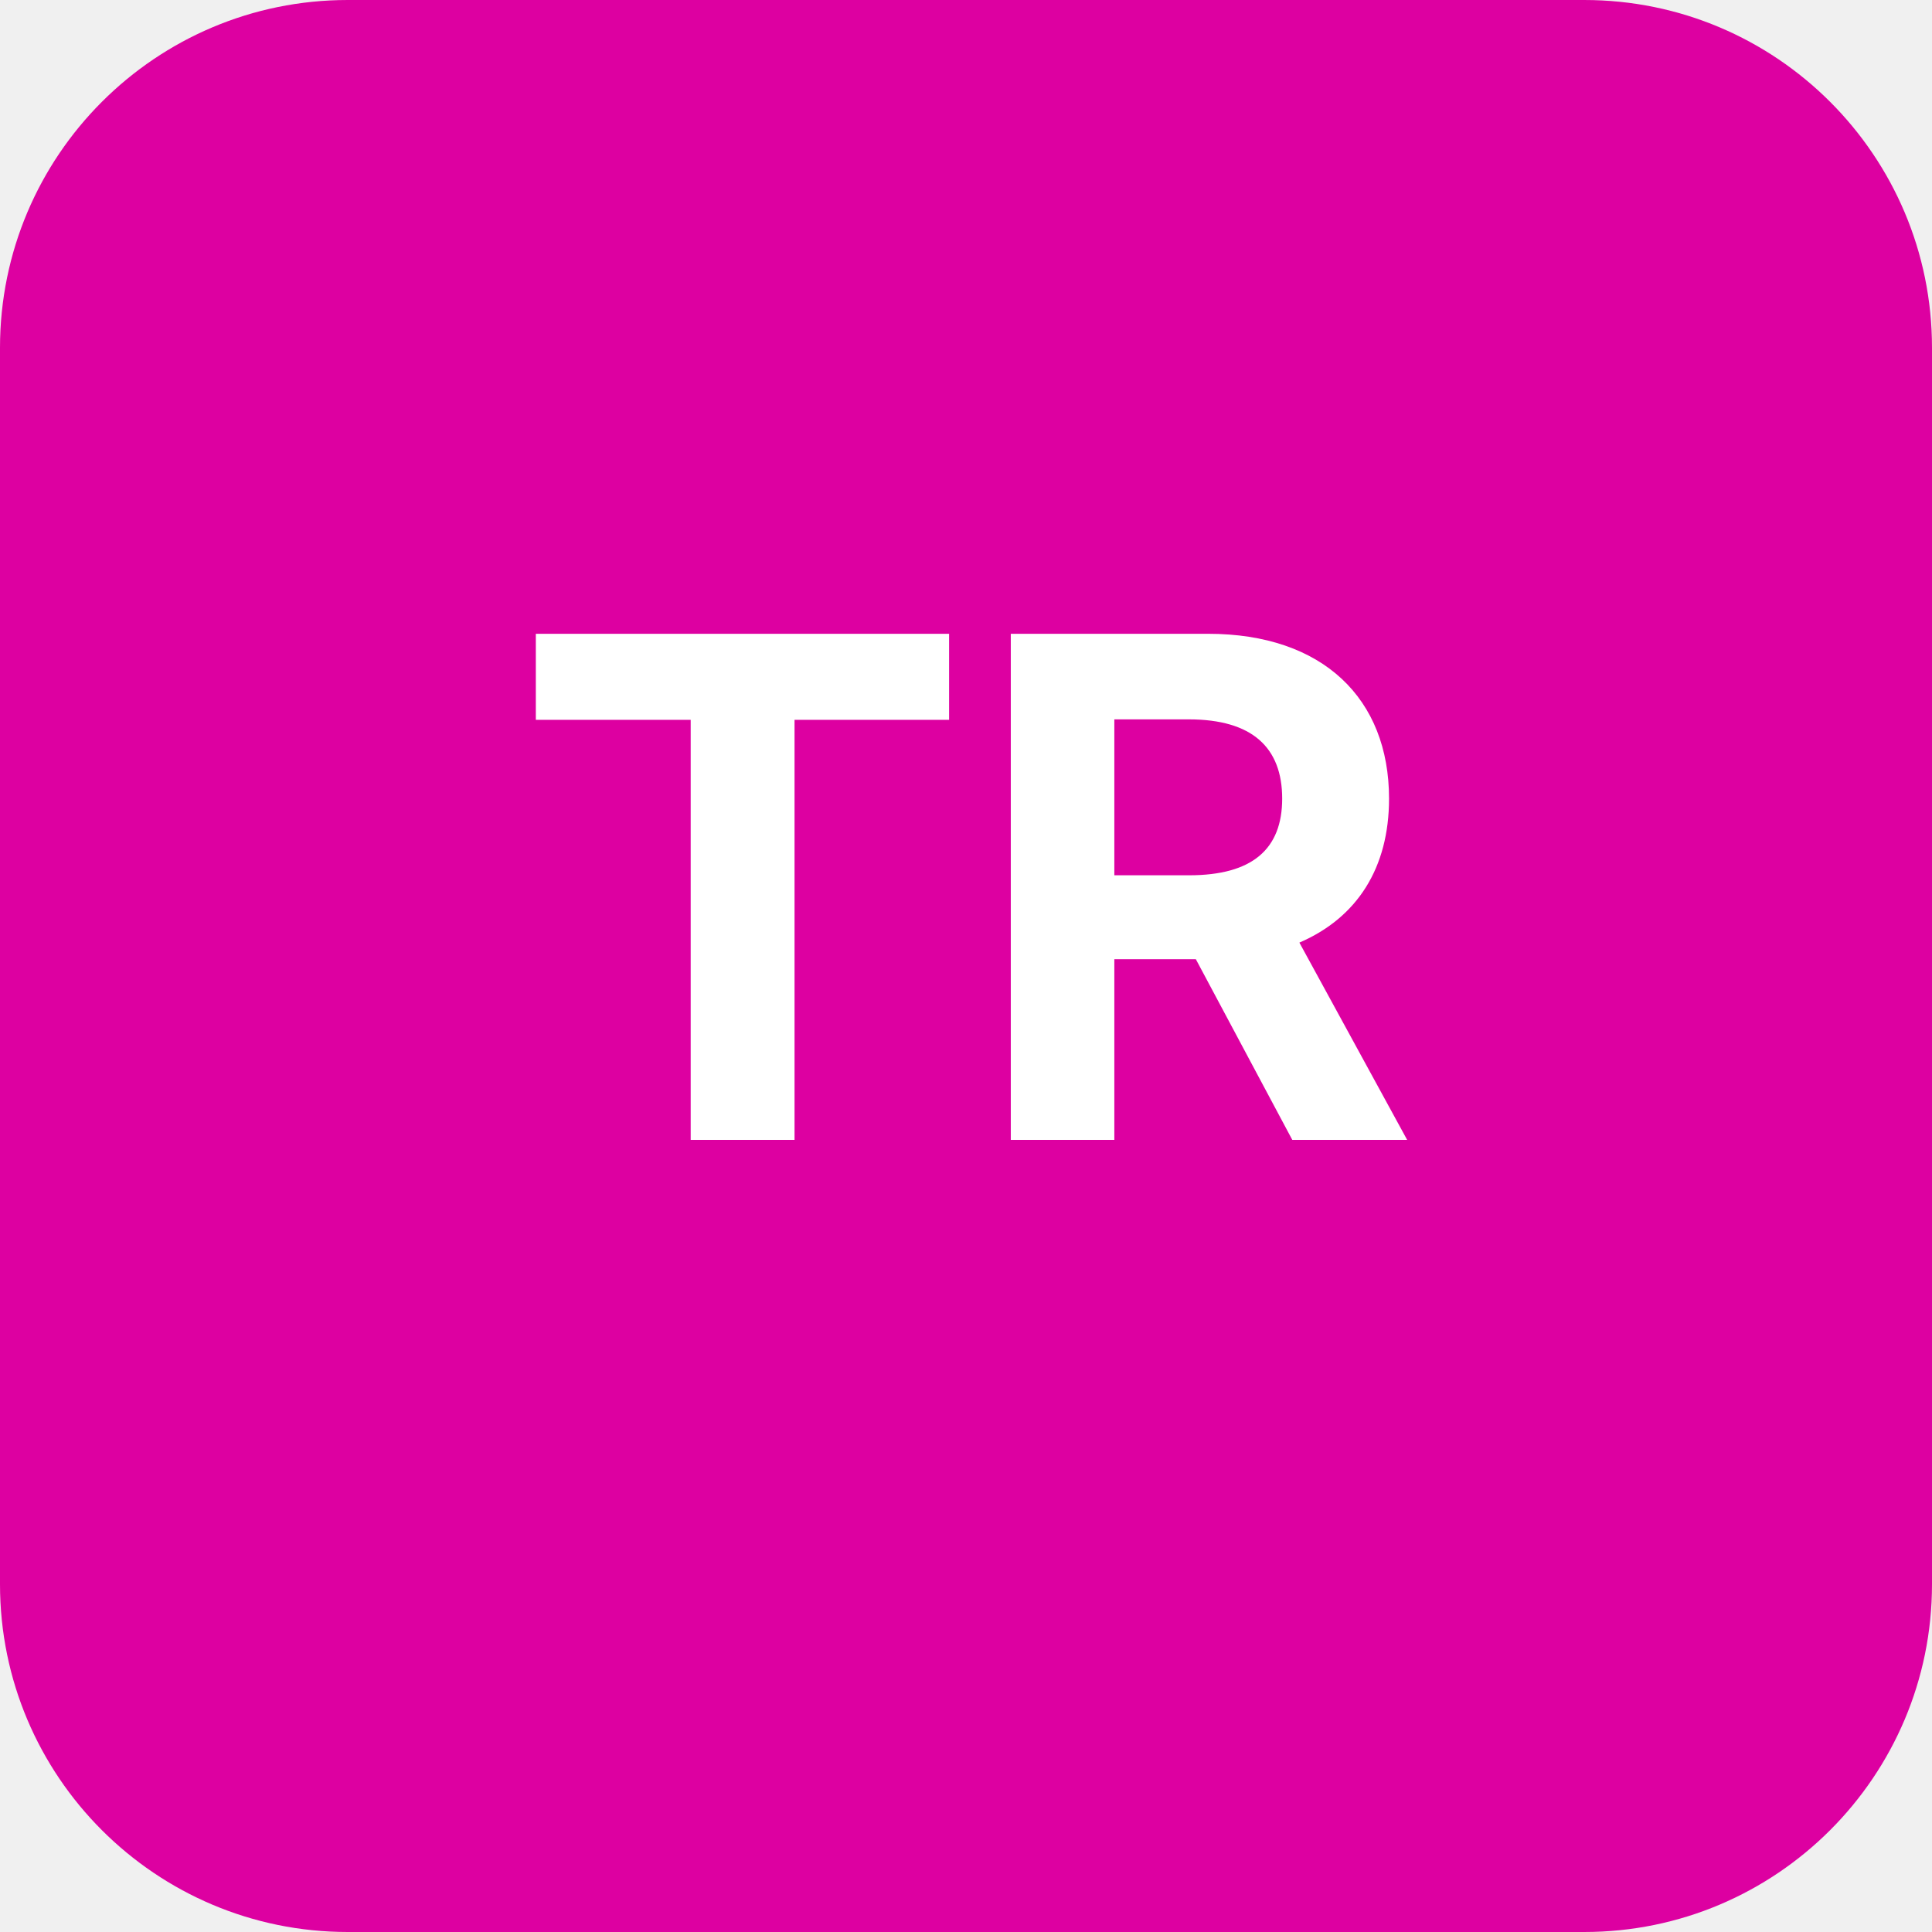
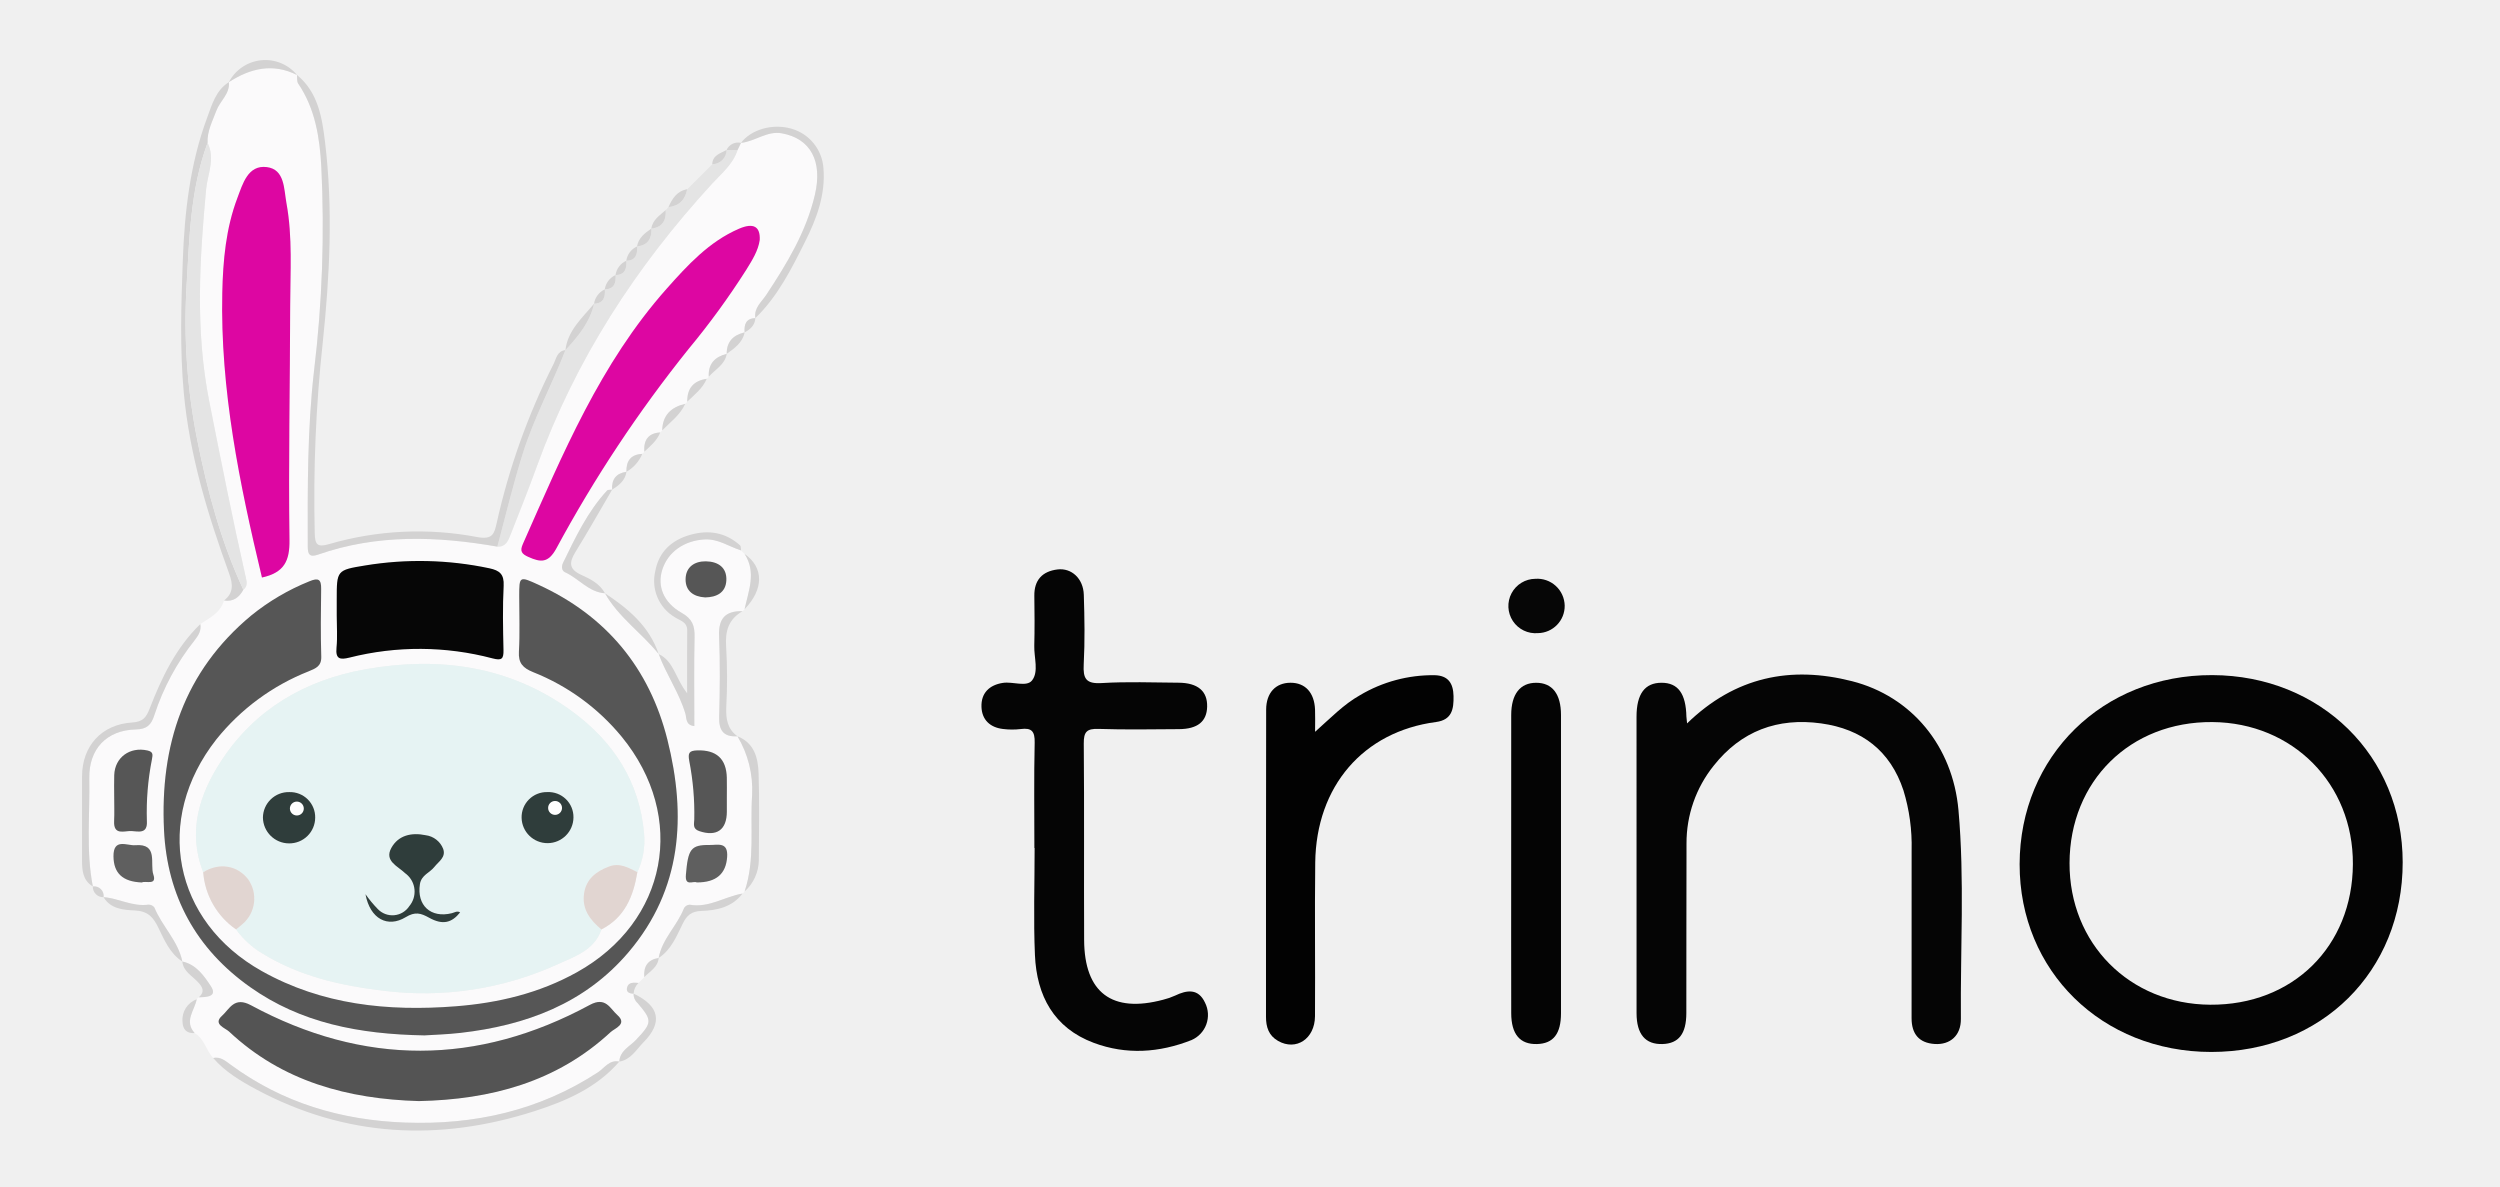
- <svg xmlns="http://www.w3.org/2000/svg" width="200" height="200" viewBox="0 0 200 200">
-   <rect width="200" height="200" rx="36" fill="#dd00a1" />
-   <text x="100" y="118" font-family="system-ui, -apple-system, sans-serif" font-size="72" font-weight="700" fill="white" text-anchor="middle" letter-spacing="-1">TR</text>
+ <svg xmlns="http://www.w3.org/2000/svg" id="Layer_1" data-name="Layer 1" viewBox="0 0 612 290.402">
+   <defs>
+     <style>.cls-1{fill:#fbfafb;}.cls-2{fill:#040404;}.cls-3{fill:#050505;}.cls-4{fill:#020202;}.cls-5{fill:#e4e4e4;}.cls-6{fill:#d3d2d2;}.cls-7{fill:#060606;}.cls-8{fill:#e6f3f3;}.cls-9{fill:#565656;}.cls-10{fill:#dd06a2;}.cls-11{fill:#545454;}.cls-12{fill:#e1d5d1;}.cls-13{fill:#5f5f5f;}.cls-14{fill:#2f3d3b;}.cls-15{fill:#fff;}</style>
+   </defs>
+   <path class="cls-1" d="M173.505,92.216a1.907,1.907,0,0,1-.499.516q-4.84.72-4.762,5.598a1.814,1.814,0,0,1-.503.526c-3.457.806-5.545,2.789-5.631,6.5a2.114,2.114,0,0,1-.487.503c-2.993.181-4.079,1.929-3.9,4.719a1.869,1.869,0,0,1-.491.531c-2.812.132-3.959,1.725-3.884,4.394l.013-.015c-2.553.36-3.666,1.871-3.518,4.389l.011-.012c-.423.065-1.017-.026-1.245.22-4.777,5.164-7.728,11.447-10.765,17.673-.414.849-.393,1.932.469,2.322,3.372,1.524,5.775,4.877,9.789,5.164l-.014-.013c3.331,5.892,9.008,9.717,13.16,14.885l-.003-.005c1.844,5.023,5.023,9.446,6.549,14.631.302,1.028-.005,2.791,2.181,2.999,0-7.33-.102-14.58.052-21.824.058-2.726-.542-4.415-3.173-5.901-4.495-2.538-5.984-6.597-4.733-10.54,1.401-4.414,5.393-7.102,10.248-7.419,3.44-.225,6.045,1.754,9.042,2.681l-.007-.005.883.881-.004-.006c2.918,4.51.956,9.017-.008,13.524a2.354,2.354,0,0,1-.487.483c-4.148-.099-5.934,1.716-5.757,6.04.271,6.625.196,13.273.019,19.904-.089,3.33,1.142,4.885,4.486,4.687l-.013-.012a25.404,25.404,0,0,1,3.594,14.372c-.53,7.887.757,15.904-1.846,23.635a1.977,1.977,0,0,1-.507.502c-4.347.733-8.242,3.576-12.943,2.729a1.678,1.678,0,0,0-1.371.829c-1.644,4.291-5.373,7.522-6.211,12.21l.01-.01c-2.695.431-3.743,2.094-3.529,4.701q-.702.707-1.407,1.414c-1.149-.061-2.486-.284-2.823,1.2-.246,1.084.646,1.436,1.622,1.435l-.011-.012a2.917,2.917,0,0,0,.984,2.316c3.658,4.298,3.554,4.795-.363,8.978-1.529,1.633-3.961,2.653-4.127,5.356l.01-.01c-2.447-.522-3.621,1.575-5.25,2.636-14.374,9.364-30.198,12.914-47.213,12.289-15.658-.576-30.007-4.833-42.687-14.17-1.33-.979-2.498-2.003-4.278-1.639-1.726-1.876-2.146-4.718-4.539-6.102-2.616-2.931-.016-5.535.516-8.269a1.973,1.973,0,0,1,.515-.491c1.887-.009,4.631-.156,2.956-2.701-1.619-2.461-3.556-5.338-6.996-6.057l.011.012c-1.031-5.049-4.96-8.613-6.848-13.231a1.749,1.749,0,0,0-1.477-.696c-3.865.541-7.264-1.562-10.973-1.835l.012.012a2.344,2.344,0,0,0-2.642-2.637l.011.011c-1.71-8.782-.686-17.658-.863-26.489-.143-7.154,4.242-11.793,11.371-11.951,2.711-.06,3.791-1.088,4.56-3.531a58.559,58.559,0,0,1,9.867-18.325c.946-1.218,1.657-2.367,1.374-3.942,2.327-1.528,4.94-2.771,5.803-5.769,2.272.359,3.714-.758,4.732-2.634,1.14-.896.825-2.029.562-3.188-3.229-14.241-6.063-28.56-8.901-42.884-3.434-17.328-2.392-34.566-.775-51.928.346-3.711,2.3-7.552.356-11.387-.136-2.859,1.195-5.295,2.146-7.87.89-2.41,3.351-4.121,3.081-7.016l-.01.01c5.265-3.397,10.746-4.73,16.681-1.747l-.015-.015c.088.71-.06,1.579.298,2.106C77.172,26.59,78.268,33.737,78.654,40.756a295.07,295.07,0,0,1-1.776,49.998c-1.65,14.326-1.577,28.68-1.542,43.05.005,1.87.415,2.703,2.541,1.961,14.42-5.038,29.107-4.524,43.878-1.949,2.098.102,2.67-1.513,3.252-2.995,2.176-5.543,4.39-11.073,6.416-16.672,9.434-26.075,24.204-48.816,42.902-69.182,2.29-2.494,5.106-4.763,6.22-8.216q.427-.888.853-1.776l-.003.003c3.441-.344,6.362-3.006,10.008-2.339,7.024,1.284,10.02,6.791,8.084,15.055-2.116,9.033-6.842,16.826-11.889,24.466-1.155,1.748-3.078,3.214-2.687,5.715l.01-.011c-2.328.086-2.794,1.567-2.642,3.512l.013-.014c-2.786.656-4.425,2.266-4.396,5.265l.013-.014C174.998,87.351,173.329,89.061,173.505,92.216ZM147.224,227.53c5.737-2.923,7.824-8.129,8.805-14.027a18.427,18.427,0,0,0,1.66-9.248c-1.084-12.88-7.551-22.769-17.759-30.206-15.141-11.03-32.327-13.403-50.326-10.237-14.768,2.598-27.162,9.733-35.469,22.49-5.368,8.243-8.251,17.305-4.39,27.234a18.759,18.759,0,0,0,8.043,13.987,21.601,21.601,0,0,0,6.367,5.837c9.122,5.619,19.133,7.903,29.669,9.167a79.04,79.04,0,0,0,42.866-6.557C140.692,234.154,145.538,232.582,147.224,227.53Zm-43.331,25.934c2.139-.143,5.504-.233,8.836-.614,16.003-1.827,30.457-7.159,41.152-19.769,13.075-15.417,14.178-33.368,9.501-52.001-4.403-17.538-14.973-30.34-31.578-37.937-4.671-2.137-4.691-2.104-4.699,2.793-.007,4.519.194,9.05-.073,13.553-.168,2.84.958,4.021,3.469,5.043a53.723,53.723,0,0,1,21.688,15.812c16.102,19.67,11.23,45.308-10.951,57.659-9.22,5.134-19.244,7.521-29.659,8.335-16.575,1.296-32.718-.327-47.504-8.624C42.358,225.528,37.555,200.628,52.946,181.016A54.773,54.773,0,0,1,75.574,164.33c1.627-.678,3.142-1.199,3.07-3.573-.166-5.535-.106-11.078-.027-16.617.033-2.343-.697-2.746-2.852-1.845a55.512,55.512,0,0,0-14.274,8.39C45.006,164.398,39.141,182.492,40.151,203.243c.786,16.146,7.875,29.054,21.1,38.407C73.635,250.408,87.819,253.182,103.894,253.464ZM64.125,141.379c5.489-1.198,6.811-4.119,6.74-9.193-.266-19.062.135-38.133.173-57.2.017-8.43.617-16.9-.917-25.266-.635-3.462-.393-8.264-4.812-8.815-4.618-.576-5.891,4.113-7.197,7.56-2.816,7.433-3.523,15.294-3.697,23.155C53.888,95.39,58.639,118.437,64.125,141.379Zm38.425,128.168c17.539-.376,33.708-4.625,46.934-16.894,1.014-.941,4.18-1.932,1.637-4.176-1.777-1.568-2.824-4.59-6.736-2.474-27.564,14.912-55.366,14.956-82.948.086-4.132-2.228-5.247.935-7.079,2.571-2.315,2.067.776,2.977,1.711,3.855C69.111,264.757,85.126,269.042,102.55,269.547ZM185.981,58.747c.16-3.292-1.523-4.285-5.078-2.751-7.305,3.152-12.559,8.895-17.698,14.676-16.263,18.293-25.48,40.553-35.214,62.522-.775,1.749-.277,2.41,1.37,3.147,3.03,1.356,4.863,1.527,6.843-2.108A322.809,322.809,0,0,1,168.518,85.483a190.278,190.278,0,0,0,14.156-19.424C184.125,63.713,185.617,61.358,185.981,58.747ZM82.433,150.7c0,2.62.2,5.259-.054,7.853-.278,2.836.886,2.989,3.174,2.424a69.944,69.944,0,0,1,35.008.19c2.284.599,2.739.137,2.69-2.052-.115-5.237-.228-10.487.039-15.713.144-2.825-.964-3.753-3.506-4.289a82.123,82.123,0,0,0-30.412-.686c-6.952,1.132-6.94,1.204-6.94,8.343Q82.433,148.735,82.433,150.7ZM27.955,194.922c0,2.027.078,4.057-.017,6.079-.171,3.619,2.532,2.345,4.253,2.436,1.7.09,3.964.795,3.763-2.469a66.569,66.569,0,0,1,1.242-15.109c.182-1.086.388-1.809-1.129-2.147-4.257-.947-7.936,1.67-8.1,5.998C27.902,191.446,27.957,193.185,27.955,194.922Zm149.973.252c0-1.603.034-3.207-.006-4.808-.118-4.651-2.585-6.804-7.212-6.669-2.037.06-2.326.63-1.978,2.588a67.257,67.257,0,0,1,1.227,14.341c-.04,1.068-.453,2.261,1.205,2.823,4.255,1.44,6.76-.266,6.765-4.778Q177.932,196.923,177.928,195.174ZM170.572,216.017c4.834.017,7.146-2.158,7.431-6.225.265-3.787-2.272-2.915-4.295-2.94-4.614-.057-5.275,1.033-5.801,7.304C167.659,217.105,169.687,215.564,170.572,216.017ZM34.737,216.027c.862-.499,3.752.842,2.8-1.946-.891-2.608,1.302-7.65-4.429-7.171-1.974.165-5.382-1.843-5.325,2.746C27.833,213.698,29.952,215.854,34.737,216.027Zm137.889-69.781c2.805-.047,5.014-1.163,5.18-4.117.18-3.21-2.031-4.669-5.01-4.711-2.818-.039-4.907,1.416-4.96,4.334C167.783,144.668,169.764,146.083,172.626,146.246Z" />
+   <path class="cls-2" d="M541.326,257.519c-26.757.001-46.964-19.795-46.922-45.968.043-26.44,20.353-46.372,47.163-46.284,26.545.087,46.592,19.788,46.611,45.806C588.197,237.795,568.303,257.518,541.326,257.519Zm34.661-45.989c.094-19.655-14.703-34.612-34.397-34.769-20.113-.161-34.901,14.43-34.968,34.5-.066,19.697,14.673,34.555,34.416,34.694C561.281,246.098,575.891,231.707,575.987,211.529Z" />
+   <path class="cls-3" d="M412.996,177.09C424.772,165.641,438.392,162.939,453.349,166.748c14.636,3.727,24.688,15.924,26.083,31.567,1.517,17.012.452,34.089.591,51.136.033,4.065-2.652,6.36-6.393,6.118-3.896-.252-5.678-2.498-5.675-6.327.012-13.703-.008-27.405.01-41.108a46.07,46.07,0,0,0-2.003-14.654c-3.209-9.694-10.166-15.013-20.143-16.391-10.672-1.474-19.607,1.86-26.327,10.377a30.186,30.186,0,0,0-6.634,19.016c-.046,13.848-.017,27.696-.043,41.545-.01,5.063-1.878,7.435-5.845,7.555-4.171.126-6.336-2.38-6.34-7.546q-.033-36.297-.007-72.594c.002-5.573,2.033-8.299,6.115-8.302,4.035-.003,5.968,2.628,6.094,8.284C412.838,175.714,412.887,176.003,412.996,177.09Z" />
+   <path class="cls-3" d="M253.217,207.597c0-8.6-.123-17.203.071-25.798.062-2.741-.71-3.683-3.397-3.33a17.826,17.826,0,0,1-4.373-.015c-3.17-.376-5.152-2.268-5.254-5.418-.11-3.393,1.939-5.366,5.268-5.869,2.42-.365,5.785,1.082,7.105-.589,1.695-2.145.482-5.582.554-8.458.103-4.079.078-8.163.014-12.243-.061-3.904,1.985-6.019,5.657-6.475,3.465-.43,6.324,2.246,6.452,6.169.186,5.679.279,11.38-.02,17.048-.184,3.484.524,4.831,4.384,4.597,6.256-.38,12.552-.139,18.831-.09,4.732.036,7.09,2.067,7,5.87-.086,3.633-2.33,5.469-6.899,5.498-6.571.042-13.147.16-19.711-.058-2.869-.095-3.618.727-3.592,3.584.144,16.033.012,32.067.089,48.101.062,12.904,6.822,17.954,19.352,14.609a16.388,16.388,0,0,0,2.886-.995c2.96-1.425,5.735-1.793,7.367,1.741a6.684,6.684,0,0,1-3.312,9.13c-7.879,3.113-15.972,3.662-23.939.683-9.785-3.658-13.968-11.562-14.396-21.457-.377-8.729-.079-17.488-.079-26.233Z" />
+   <path class="cls-4" d="M321.933,179.148c3.923-3.494,7.024-6.724,10.963-8.948a34.902,34.902,0,0,1,18.327-4.91c3.314.084,4.537,2.003,4.601,5.11.066,3.188-.386,5.834-4.287,6.348-17.799,2.346-29.346,15.706-29.569,34.434-.149,12.528.024,25.06-.057,37.589-.036,5.562-4.649,8.551-9.037,6.048-2.317-1.322-2.959-3.428-2.958-5.911.011-25.06-.02-50.119.038-75.179.01-4.18,2.374-6.588,5.973-6.593,3.598-.005,5.829,2.413,5.995,6.569C321.985,175.269,321.933,176.837,321.933,179.148Z" />
+   <path class="cls-2" d="M369.937,211.304q-0-18.144.007-36.287c.01-5.113,2.202-7.879,6.125-7.872,3.929.006,6.06,2.739,6.063,7.886q.016,36.506-.001,73.012c-.003,5.053-1.885,7.424-5.856,7.539-4.172.12-6.316-2.38-6.328-7.553C369.918,235.787,369.937,223.546,369.937,211.304Z" />
+   <path class="cls-5" d="M180.545,36.751c-1.114,3.453-3.93,5.722-6.22,8.216-18.698,20.366-33.468,43.107-42.902,69.182-2.025,5.598-4.24,11.129-6.416,16.672-.582,1.482-1.154,3.097-3.252,2.995,2.043-7.656,3.884-15.358,6.27-22.931,2.745-8.71,7.109-16.714,10.388-25.181l-.004.014c3.086-3.34,5.993-6.789,7.026-11.391l-.019.013c2.349-.069,2.77-1.586,2.647-3.512l-.016.009c2.346-.069,2.768-1.583,2.643-3.507l-.012.005c2.35-.065,2.765-1.583,2.642-3.505l-.012.005c2.353-.064,2.761-1.588,2.645-3.507l-.016.01c2.625-.299,3.637-1.889,3.52-4.383l-.012.005c2.721-.313,3.668-1.998,3.516-4.532q.339-.366.68-.731c2.669-.266,4.085-1.837,4.578-4.371l.007.014q.441-.44.881-.88l-.005.005q.441-.44.881-.88l-.005.005q.441-.44.881-.88l-.004.005q.441-.44.881-.88l-.004.005q.44-.44.881-.88l-.004.005q.441-.44.881-.88l-.005.005q.441-.44.882-.881l-.015-.005a3.521,3.521,0,0,0,3.519-3.504l-.011.011Q179.203,36.731,180.545,36.751Z" />
+   <path class="cls-6" d="M138.414,85.704c-3.279,8.467-7.643,16.471-10.388,25.181-2.386,7.573-4.228,15.275-6.27,22.931-14.771-2.575-29.458-3.089-43.878,1.948-2.126.743-2.536-.091-2.541-1.961-.036-14.369-.108-28.724,1.542-43.05A295.07,295.07,0,0,0,78.654,40.756C78.268,33.737,77.172,26.59,72.993,20.45c-.358-.526-.211-1.396-.298-2.106,5.207,4.255,6.156,10.512,6.875,16.441,1.984,16.369,1.155,32.744-.568,49.139a352.433,352.433,0,0,0-1.955,46.606c.076,2.736.568,3.543,3.541,2.657a77.664,77.664,0,0,1,36.294-1.704c3.747.675,4.117-.871,4.699-3.406A166.139,166.139,0,0,1,135.487,89.157C136.174,87.819,136.355,85.932,138.414,85.704Z" />
+   <path class="cls-6" d="M56.039,20.097c.27,2.895-2.19,4.606-3.081,7.016-.951,2.575-2.281,5.011-2.146,7.87C46.577,46.399,46.341,58.453,45.655,70.345A147.829,147.829,0,0,0,48.258,107.549c2.499,12.632,5.859,25.063,11.313,36.821-1.018,1.876-2.46,2.994-4.732,2.634,2.359-1.834,2.207-3.973,1.254-6.597-5.215-14.359-9.692-29.006-11.099-44.225C44.006,85.487,44.35,74.624,44.743,63.86c.434-11.889,1.765-23.734,5.955-35.02C51.896,25.614,52.819,22.131,56.039,20.097Z" />
+   <path class="cls-6" d="M52.179,258.995c1.781-.364,2.948.659,4.278,1.639,12.68,9.336,27.029,13.594,42.687,14.17,17.014.625,32.839-2.925,47.213-12.289,1.628-1.061,2.802-3.158,5.25-2.636-5.54,6.439-13.139,9.69-20.83,12.154-23.32,7.472-46.18,6.378-68.065-5.352C58.867,264.621,55.093,262.37,52.179,258.995Z" />
+   <path class="cls-7" d="M383.037,148.246a6.649,6.649,0,0,1-6.539,6.744,6.663,6.663,0,1,1-.634-13.3A6.712,6.712,0,0,1,383.037,148.246Z" />
+   <path class="cls-6" d="M181.412,134.738c-2.997-.927-5.603-2.906-9.042-2.681-4.855.318-8.847,3.006-10.248,7.419-1.252,3.942.238,8.001,4.733,10.54,2.631,1.486,3.231,3.174,3.173,5.901-.154,7.244-.052,14.494-.052,21.824-2.186-.208-1.878-1.971-2.181-2.999-1.526-5.185-4.705-9.608-6.549-14.631,3.732,1.742,4.092,5.986,6.964,9.59,0-5.687-.042-10.517.019-15.346.027-2.144-1.762-2.418-3.036-3.253a10.343,10.343,0,0,1-4.78-11.298c.875-4.745,4.02-7.605,8.576-8.887,4.473-1.258,8.621-.607,12.169,2.576C181.411,133.721,181.335,134.315,181.412,134.738Z" />
+   <path class="cls-6" d="M49.036,152.773c.284,1.574-.427,2.723-1.374,3.942a58.559,58.559,0,0,0-9.867,18.325c-.769,2.443-1.85,3.471-4.56,3.531-7.128.158-11.514,4.797-11.371,11.951.177,8.832-.847,17.707.863,26.489-2.484-1.51-2.647-3.959-2.645-6.484.005-6.836-.018-13.672.005-20.509.025-7.39,4.757-12.688,12.29-13.155,2.592-.161,3.412-1.231,4.227-3.329C39.563,165.926,43.034,158.584,49.036,152.773Z" />
+   <path class="cls-6" d="M184.911,77.874c-.391-2.501,1.533-3.967,2.687-5.715,5.047-7.639,9.772-15.433,11.889-24.466,1.936-8.265-1.06-13.771-8.084-15.055-3.647-.667-6.568,1.996-10.008,2.339,2.45-3.281,7.721-4.786,12.264-3.499a10.832,10.832,0,0,1,7.926,9.758c.519,6.476-1.682,12.291-4.474,17.874C193.762,65.805,190.407,72.548,184.911,77.874Z" />
+   <path class="cls-6" d="M182.273,218.241c2.604-7.731,1.316-15.748,1.846-23.635a25.404,25.404,0,0,0-3.594-14.372c4.159,1.648,5.055,5.34,5.179,9.1.233,7.076.087,14.166.059,21.25A10.47,10.47,0,0,1,182.273,218.241Z" />
+   <path class="cls-6" d="M180.538,180.246c-3.345.199-4.575-1.357-4.486-4.687.177-6.631.252-13.279-.019-19.904-.177-4.324,1.608-6.139,5.757-6.04-3.409,1.94-4.312,4.834-4.03,8.678a130.496,130.496,0,0,1,.033,14.77C177.674,175.959,178.045,178.448,180.538,180.246Z" />
+   <path class="cls-6" d="M148.102,145.244c-4.013-.287-6.416-3.639-9.789-5.164-.862-.39-.883-1.473-.469-2.322,3.037-6.225,5.988-12.509,10.765-17.673.228-.246.821-.154,1.245-.22-2.977,5.083-5.87,10.217-8.964,15.228-1.606,2.6-1.675,4.264,1.505,5.685C144.57,141.75,146.859,142.925,148.102,145.244Z" />
+   <path class="cls-6" d="M161.241,234.512c.837-4.688,4.567-7.919,6.211-12.21a1.678,1.678,0,0,1,1.371-.829c4.702.846,8.596-1.996,12.943-2.729-2.528,3.342-6.277,4.125-10.057,4.254-2.458.084-3.566,1.07-4.571,3.103C165.617,229.179,164.331,232.499,161.241,234.512Z" />
+   <path class="cls-6" d="M25.345,219.625c3.709.273,7.108,2.377,10.973,1.835a1.749,1.749,0,0,1,1.477.696c1.888,4.618,5.817,8.182,6.848,13.231-3.076-1.997-4.408-5.277-5.908-8.349-1.235-2.529-2.538-4.01-5.76-4.158C30.317,222.758,27.081,222.551,25.345,219.625Z" />
+   <path class="cls-6" d="M151.597,259.889c.166-2.703,2.598-3.723,4.127-5.356,3.917-4.183,4.021-4.68.363-8.978a2.917,2.917,0,0,1-.984-2.316c6.339,3,7.226,7.064,2.407,11.933C155.75,256.95,154.44,259.419,151.597,259.889Z" />
+   <path class="cls-6" d="M161.248,160.116c-4.152-5.168-9.829-8.994-13.16-14.885C153.824,149.004,158.952,153.313,161.248,160.116Z" />
+   <path class="cls-6" d="M72.71,18.36c-5.935-2.983-11.417-1.65-16.681,1.747A10.055,10.055,0,0,1,72.71,18.36Z" />
+   <path class="cls-6" d="M182.275,149.132c.964-4.507,2.926-9.014.008-13.524C187.011,138.923,187.008,144.231,182.275,149.132Z" />
+   <path class="cls-6" d="M44.632,235.376c3.44.718,5.376,3.595,6.996,6.057,1.675,2.545-1.069,2.692-2.956,2.701,1.592-1.438.902-2.551-.341-3.849C46.918,238.81,44.859,237.758,44.632,235.376Z" />
+   <path class="cls-6" d="M145.436,74.327c-1.033,4.601-3.94,8.051-7.026,11.391C138.984,80.835,142.575,77.805,145.436,74.327Z" />
+   <path class="cls-6" d="M48.157,244.624c-.532,2.734-3.132,5.338-.516,8.269-2.03.138-2.926-.975-2.967-2.844A5.305,5.305,0,0,1,48.157,244.624Z" />
+   <path class="cls-6" d="M162.11,105.357c.086-3.71,2.174-5.694,5.631-6.5C166.513,101.583,164.12,103.305,162.11,105.357Z" />
+   <path class="cls-6" d="M168.243,98.331q-.086-4.887,4.762-5.598C172.014,95.102,170.005,96.611,168.243,98.331Z" />
+   <path class="cls-6" d="M173.505,92.216c-.176-3.155,1.494-4.865,4.403-5.604C177.468,89.285,175.079,90.431,173.505,92.216Z" />
+   <path class="cls-6" d="M177.895,86.626c-.029-2.998,1.61-4.609,4.396-5.265C181.777,83.908,179.805,85.241,177.895,86.626Z" />
+   <path class="cls-6" d="M168.22,46.325c-.493,2.534-1.909,4.105-4.578,4.371C164.562,48.608,165.72,46.766,168.22,46.325Z" />
+   <path class="cls-6" d="M162.962,51.427c.152,2.534-.794,4.219-3.516,4.532C159.748,53.776,161.526,52.733,162.962,51.427Z" />
+   <path class="cls-6" d="M149.843,119.878c-.148-2.518.965-4.029,3.518-4.389C153.05,117.64,151.513,118.812,149.843,119.878Z" />
+   <path class="cls-6" d="M153.348,115.504c-.075-2.669,1.072-4.262,3.884-4.394A9.106,9.106,0,0,1,153.348,115.504Z" />
+   <path class="cls-6" d="M157.723,110.579c-.18-2.789.907-4.537,3.9-4.719C160.844,107.861,159.236,109.181,157.723,110.579Z" />
+   <path class="cls-6" d="M157.722,239.202c-.214-2.607.834-4.27,3.529-4.701C161.056,236.803,159.073,237.766,157.722,239.202Z" />
+   <path class="cls-6" d="M159.458,55.954c.117,2.494-.895,4.084-3.52,4.383C156.299,58.226,157.842,57.061,159.458,55.954Z" />
+   <path class="cls-6" d="M177.873,36.699a3.521,3.521,0,0,1-3.519,3.504C174.433,37.941,176.392,37.559,177.873,36.699Z" />
+   <path class="cls-6" d="M153.321,63.83c.123,1.922-.292,3.44-2.642,3.505A4.545,4.545,0,0,1,153.321,63.83Z" />
+   <path class="cls-6" d="M155.954,60.327c.117,1.919-.292,3.444-2.645,3.507A4.574,4.574,0,0,1,155.954,60.327Z" />
+   <path class="cls-6" d="M182.278,81.376c-.152-1.945.314-3.426,2.642-3.512C184.812,79.613,183.695,80.607,182.278,81.376Z" />
+   <path class="cls-6" d="M148.064,70.829c.123,1.925-.297,3.443-2.647,3.512A4.659,4.659,0,0,1,148.064,70.829Z" />
+   <path class="cls-6" d="M150.691,67.33c.125,1.924-.297,3.438-2.643,3.507A4.565,4.565,0,0,1,150.691,67.33Z" />
+   <path class="cls-6" d="M155.114,243.252c-.976.001-1.868-.351-1.622-1.435.337-1.484,1.674-1.261,2.823-1.2A3.86,3.86,0,0,0,155.114,243.252Z" />
+   <path class="cls-6" d="M22.716,217a2.344,2.344,0,0,1,2.642,2.637A2.554,2.554,0,0,1,22.716,217Z" />
+   <path class="cls-6" d="M180.545,36.751q-1.341-.021-2.683-.041a3.105,3.105,0,0,1,3.536-1.734Q180.971,35.864,180.545,36.751Z" />
+   <path class="cls-6" d="M174.368,40.208q-.441.44-.882.881Q173.927,40.648,174.368,40.208Z" />
+   <path class="cls-6" d="M173.491,41.083q-.441.44-.881.88Q173.05,41.523,173.491,41.083Z" />
+   <path class="cls-6" d="M172.614,41.959q-.441.44-.881.88Q172.173,42.399,172.614,41.959Z" />
+   <path class="cls-6" d="M171.737,42.834q-.441.44-.881.88Q171.297,43.274,171.737,42.834Z" />
+   <path class="cls-6" d="M170.861,43.709q-.441.44-.881.88Q170.42,44.149,170.861,43.709Z" />
+   <path class="cls-6" d="M169.984,44.584q-.441.44-.881.88Q169.543,45.024,169.984,44.584Z" />
+   <path class="cls-6" d="M169.107,45.459q-.441.44-.881.88Q168.667,45.899,169.107,45.459Z" />
+   <path class="cls-6" d="M182.288,135.615l-.883-.881Z" />
+   <path class="cls-8" d="M49.744,213.536c-3.861-9.929-.977-18.991,4.39-27.234,8.307-12.757,20.701-19.892,35.469-22.49,17.999-3.166,35.185-.793,50.326,10.237,10.207,7.436,16.675,17.326,17.759,30.206a18.421,18.421,0,0,1-1.66,9.248c-2.191-1.066-4.284-2.38-6.941-1.374-3.165,1.197-5.578,3.038-6.105,6.574-.574,3.855,1.483,6.527,4.242,8.827-1.686,5.053-6.532,6.624-10.535,8.44a79.04,79.04,0,0,1-42.866,6.557c-10.536-1.264-20.547-3.547-29.669-9.167a21.597,21.597,0,0,1-6.367-5.838c.548-.452,1.113-.885,1.643-1.358a8.202,8.202,0,0,0,1.32-10.902C58.099,211.797,53.604,211.092,49.744,213.536Zm39.722,5.363c1.131,6.071,5.451,8.3,9.853,5.622,2.316-1.409,3.692-.995,5.745.145,3.297,1.83,5.522,1.264,7.574-1.318-.737-.451-1.354.036-2.044.207-5.169,1.276-8.606-1.962-7.796-7.118.351-2.235,2.407-2.773,3.533-4.21,1.042-1.329,2.891-2.363,2.16-4.429a5.317,5.317,0,0,0-4.289-3.339c-3.457-.721-6.684.002-8.402,3.113-1.774,3.213,1.582,4.447,3.362,6.176.104.101.238.171.345.269a5.532,5.532,0,0,1,.69,7.808,4.94,4.94,0,0,1-7.708.713A30.48,30.48,0,0,1,89.466,218.9Zm44.523-24.998a6.154,6.154,0,0,0-6.302,6.305,6.35,6.35,0,0,0,12.698-.108A6.118,6.118,0,0,0,133.989,193.902ZM77.159,200.187a6.156,6.156,0,0,0-6.331-6.284,6.308,6.308,0,0,0-6.467,6.218,6.415,6.415,0,0,0,6.393,6.34A6.327,6.327,0,0,0,77.159,200.187Z" />
+   <path class="cls-9" d="M103.894,253.464c-16.075-.282-30.258-3.056-42.643-11.815-13.225-9.353-20.314-22.261-21.1-38.407-1.01-20.751,4.855-38.845,21.341-52.557a55.512,55.512,0,0,1,14.274-8.39c2.155-.901,2.885-.498,2.852,1.845-.079,5.538-.139,11.082.027,16.617.071,2.374-1.443,2.895-3.07,3.573A54.773,54.773,0,0,0,52.946,181.016c-15.391,19.612-10.588,44.512,11.129,56.699,14.786,8.297,30.929,9.92,47.504,8.624,10.416-.814,20.44-3.202,29.659-8.335,22.181-12.351,27.053-37.989,10.951-57.659a53.723,53.723,0,0,0-21.688-15.812c-2.511-1.022-3.637-2.203-3.469-5.043.267-4.503.066-9.034.073-13.553.007-4.897.028-4.93,4.699-2.793,16.605,7.597,27.175,20.399,31.578,37.937,4.678,18.633,3.574,36.585-9.501,52.001-10.695,12.61-25.149,17.942-41.152,19.769C109.398,253.231,106.033,253.321,103.894,253.464Z" />
+   <path class="cls-10" d="M64.125,141.379c-5.486-22.942-10.236-45.989-9.71-69.759.174-7.861.881-15.722,3.697-23.155,1.306-3.448,2.579-8.136,7.197-7.56,4.42.551,4.178,5.354,4.812,8.815,1.534,8.366.933,16.836.917,25.266-.038,19.068-.439,38.138-.173,57.2C70.936,137.26,69.614,140.181,64.125,141.379Z" />
+   <path class="cls-11" d="M102.55,269.547c-17.424-.505-33.44-4.79-46.481-17.031-.935-.878-4.026-1.788-1.711-3.855,1.832-1.636,2.947-4.799,7.079-2.571,27.582,14.87,55.384,14.826,82.948-.086,3.912-2.116,4.959.906,6.736,2.474,2.543,2.244-.623,3.235-1.637,4.176C136.259,264.922,120.09,269.171,102.55,269.547Z" />
+   <path class="cls-10" d="M185.981,58.747c-.364,2.611-1.856,4.965-3.307,7.312a190.278,190.278,0,0,1-14.156,19.424,322.809,322.809,0,0,0-32.315,48.751c-1.98,3.634-3.813,3.463-6.843,2.108-1.647-.737-2.145-1.398-1.37-3.147,9.734-21.969,18.951-44.229,35.214-62.522,5.139-5.781,10.393-11.524,17.698-14.676C184.458,54.463,186.141,55.455,185.981,58.747Z" />
+   <path class="cls-7" d="M82.433,150.7q-0-1.965-0-3.929c0-7.139-.012-7.211,6.94-8.343a82.123,82.123,0,0,1,30.412.686c2.542.536,3.65,1.465,3.506,4.289-.267,5.225-.154,10.476-.039,15.713.048,2.188-.407,2.651-2.69,2.052a69.944,69.944,0,0,0-35.008-.19c-2.288.565-3.452.412-3.174-2.424C82.634,155.959,82.433,153.32,82.433,150.7Z" />
+   <path class="cls-5" d="M59.571,144.37c-5.454-11.757-8.814-24.188-11.313-36.821A147.829,147.829,0,0,1,45.655,70.345c.686-11.892.922-23.946,5.157-35.362,1.945,3.834-.01,7.676-.356,11.387-1.617,17.362-2.658,34.6.775,51.928,2.838,14.324,5.672,28.643,8.901,42.884C60.395,142.34,60.711,143.473,59.571,144.37Z" />
+   <path class="cls-9" d="M27.956,194.922c.001-1.737-.054-3.476.012-5.211.164-4.328,3.842-6.945,8.1-5.998,1.516.337,1.311,1.06,1.129,2.147a66.569,66.569,0,0,0-1.242,15.109c.201,3.264-2.063,2.558-3.763,2.469-1.72-.091-4.424,1.183-4.253-2.436C28.034,198.979,27.955,196.949,27.956,194.922Z" />
+   <path class="cls-9" d="M177.929,195.174q.001,1.749.001,3.497c-.006,4.512-2.51,6.218-6.765,4.778-1.658-.561-1.245-1.754-1.205-2.823a67.257,67.257,0,0,0-1.227-14.341c-.349-1.958-.06-2.528,1.978-2.588,4.627-.135,7.093,2.018,7.212,6.669C177.962,191.968,177.928,193.571,177.929,195.174Z" />
+   <path class="cls-12" d="M147.224,227.53c-2.758-2.3-4.816-4.972-4.242-8.827.527-3.536,2.94-5.377,6.105-6.574,2.657-1.005,4.75.308,6.941,1.374C155.049,219.401,152.961,224.607,147.224,227.53Z" />
+   <path class="cls-12" d="M49.744,213.536c3.86-2.445,8.355-1.739,11.006,1.726A8.202,8.202,0,0,1,59.43,226.165c-.529.473-1.094.906-1.643,1.358A18.758,18.758,0,0,1,49.744,213.536Z" />
+   <path class="cls-13" d="M170.572,216.017c-.885-.453-2.913,1.088-2.665-1.86.526-6.272,1.187-7.361,5.801-7.304,2.023.025,4.56-.847,4.295,2.94C177.719,213.859,175.406,216.034,170.572,216.017Z" />
+   <path class="cls-13" d="M34.737,216.027c-4.785-.173-6.904-2.329-6.954-6.371-.057-4.589,3.351-2.581,5.325-2.746,5.73-.479,3.538,4.563,4.429,7.171C38.489,216.87,35.599,215.528,34.737,216.027Z" />
+   <path class="cls-9" d="M172.626,146.246c-2.862-.163-4.844-1.578-4.791-4.494.053-2.918,2.142-4.373,4.96-4.334,2.979.042,5.19,1.501,5.01,4.711C177.64,145.083,175.431,146.2,172.626,146.246Z" />
+   <path class="cls-14" d="M89.466,218.9a30.48,30.48,0,0,0,3.021,3.639,4.94,4.94,0,0,0,7.708-.713,5.532,5.532,0,0,0-.69-7.808c-.107-.098-.241-.168-.345-.269-1.78-1.729-5.136-2.963-3.362-6.176,1.718-3.112,4.945-3.834,8.402-3.113a5.317,5.317,0,0,1,4.289,3.339c.731,2.067-1.118,3.101-2.16,4.429-1.126,1.437-3.182,1.975-3.533,4.21-.81,5.156,2.627,8.394,7.796,7.118.691-.17,1.307-.658,2.045-.204-2.052,2.579-4.277,3.145-7.574,1.315-2.053-1.139-3.429-1.553-5.745-.145C94.917,227.199,90.597,224.971,89.466,218.9Z" />
+   <path class="cls-14" d="M133.989,193.902a6.118,6.118,0,0,1,6.396,6.197,6.35,6.35,0,0,1-12.698.108A6.154,6.154,0,0,1,133.989,193.902Z" />
+   <path class="cls-14" d="M77.159,200.187a6.327,6.327,0,0,1-6.404,6.275,6.415,6.415,0,0,1-6.393-6.34,6.308,6.308,0,0,1,6.467-6.218A6.156,6.156,0,0,1,77.159,200.187Z" />
+   <circle class="cls-15" cx="72.668" cy="197.93" r="1.702" />
+   <circle class="cls-15" cx="135.881" cy="197.781" r="1.702" />
</svg>
